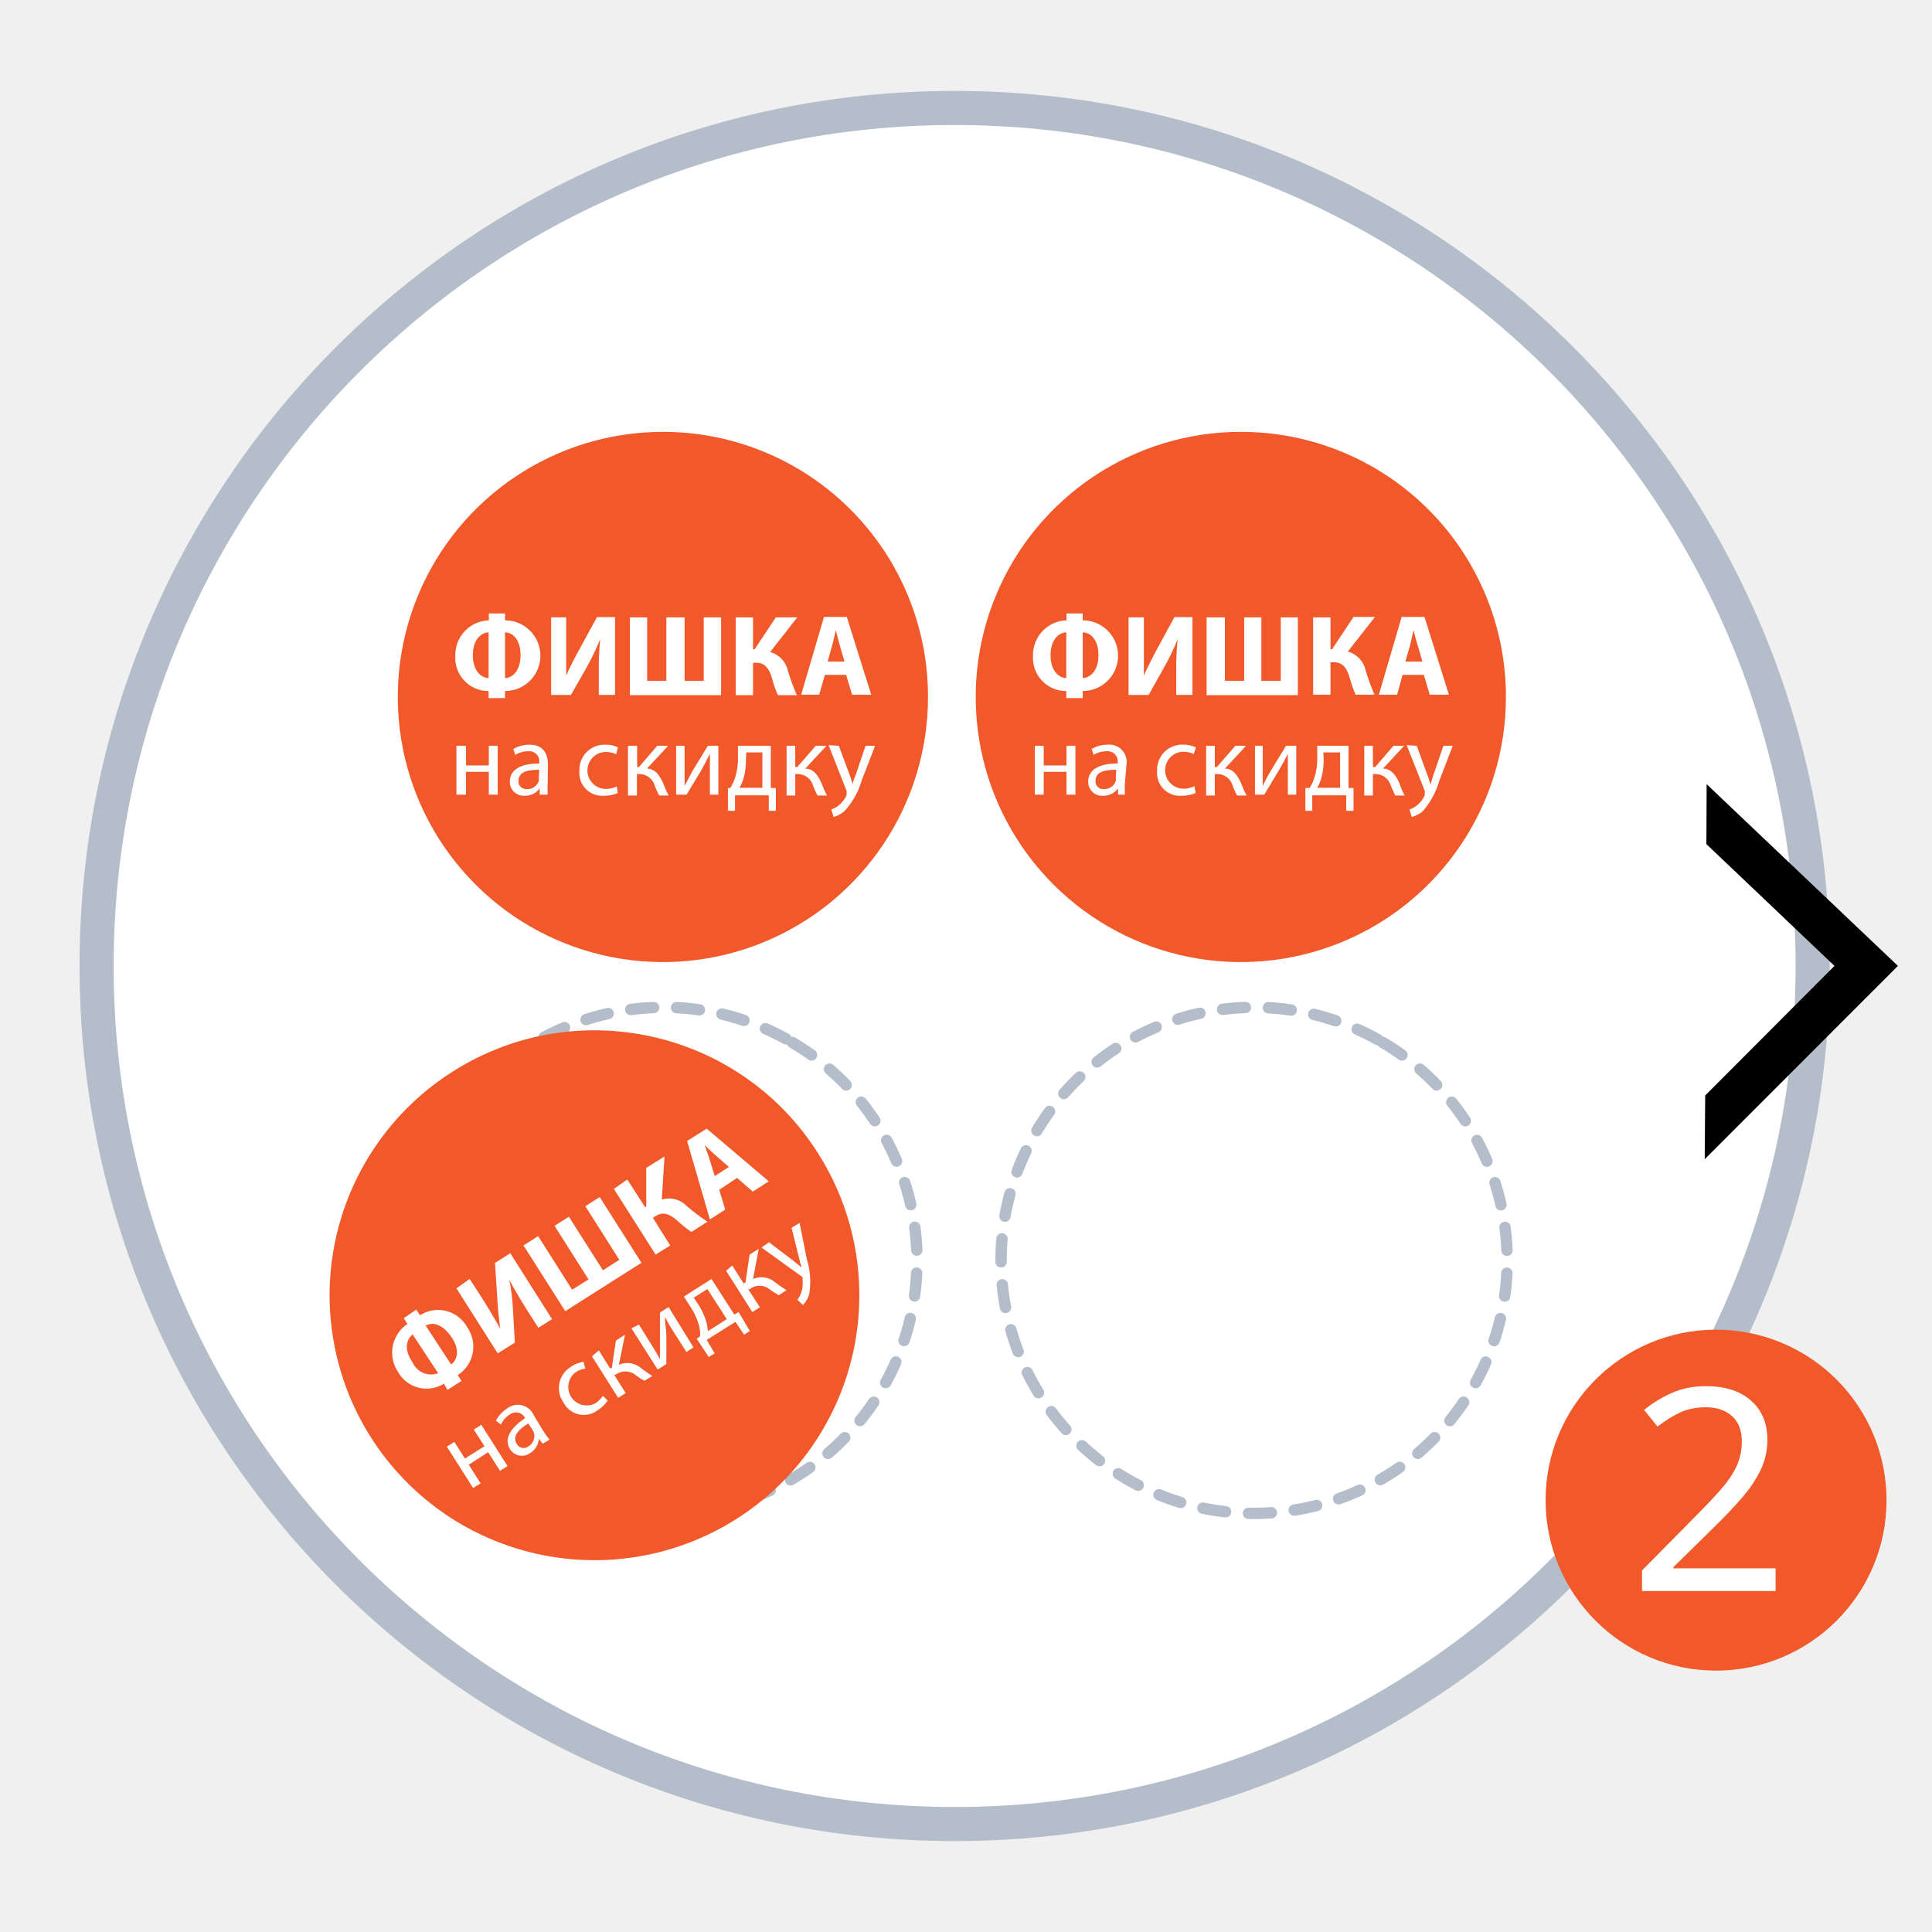
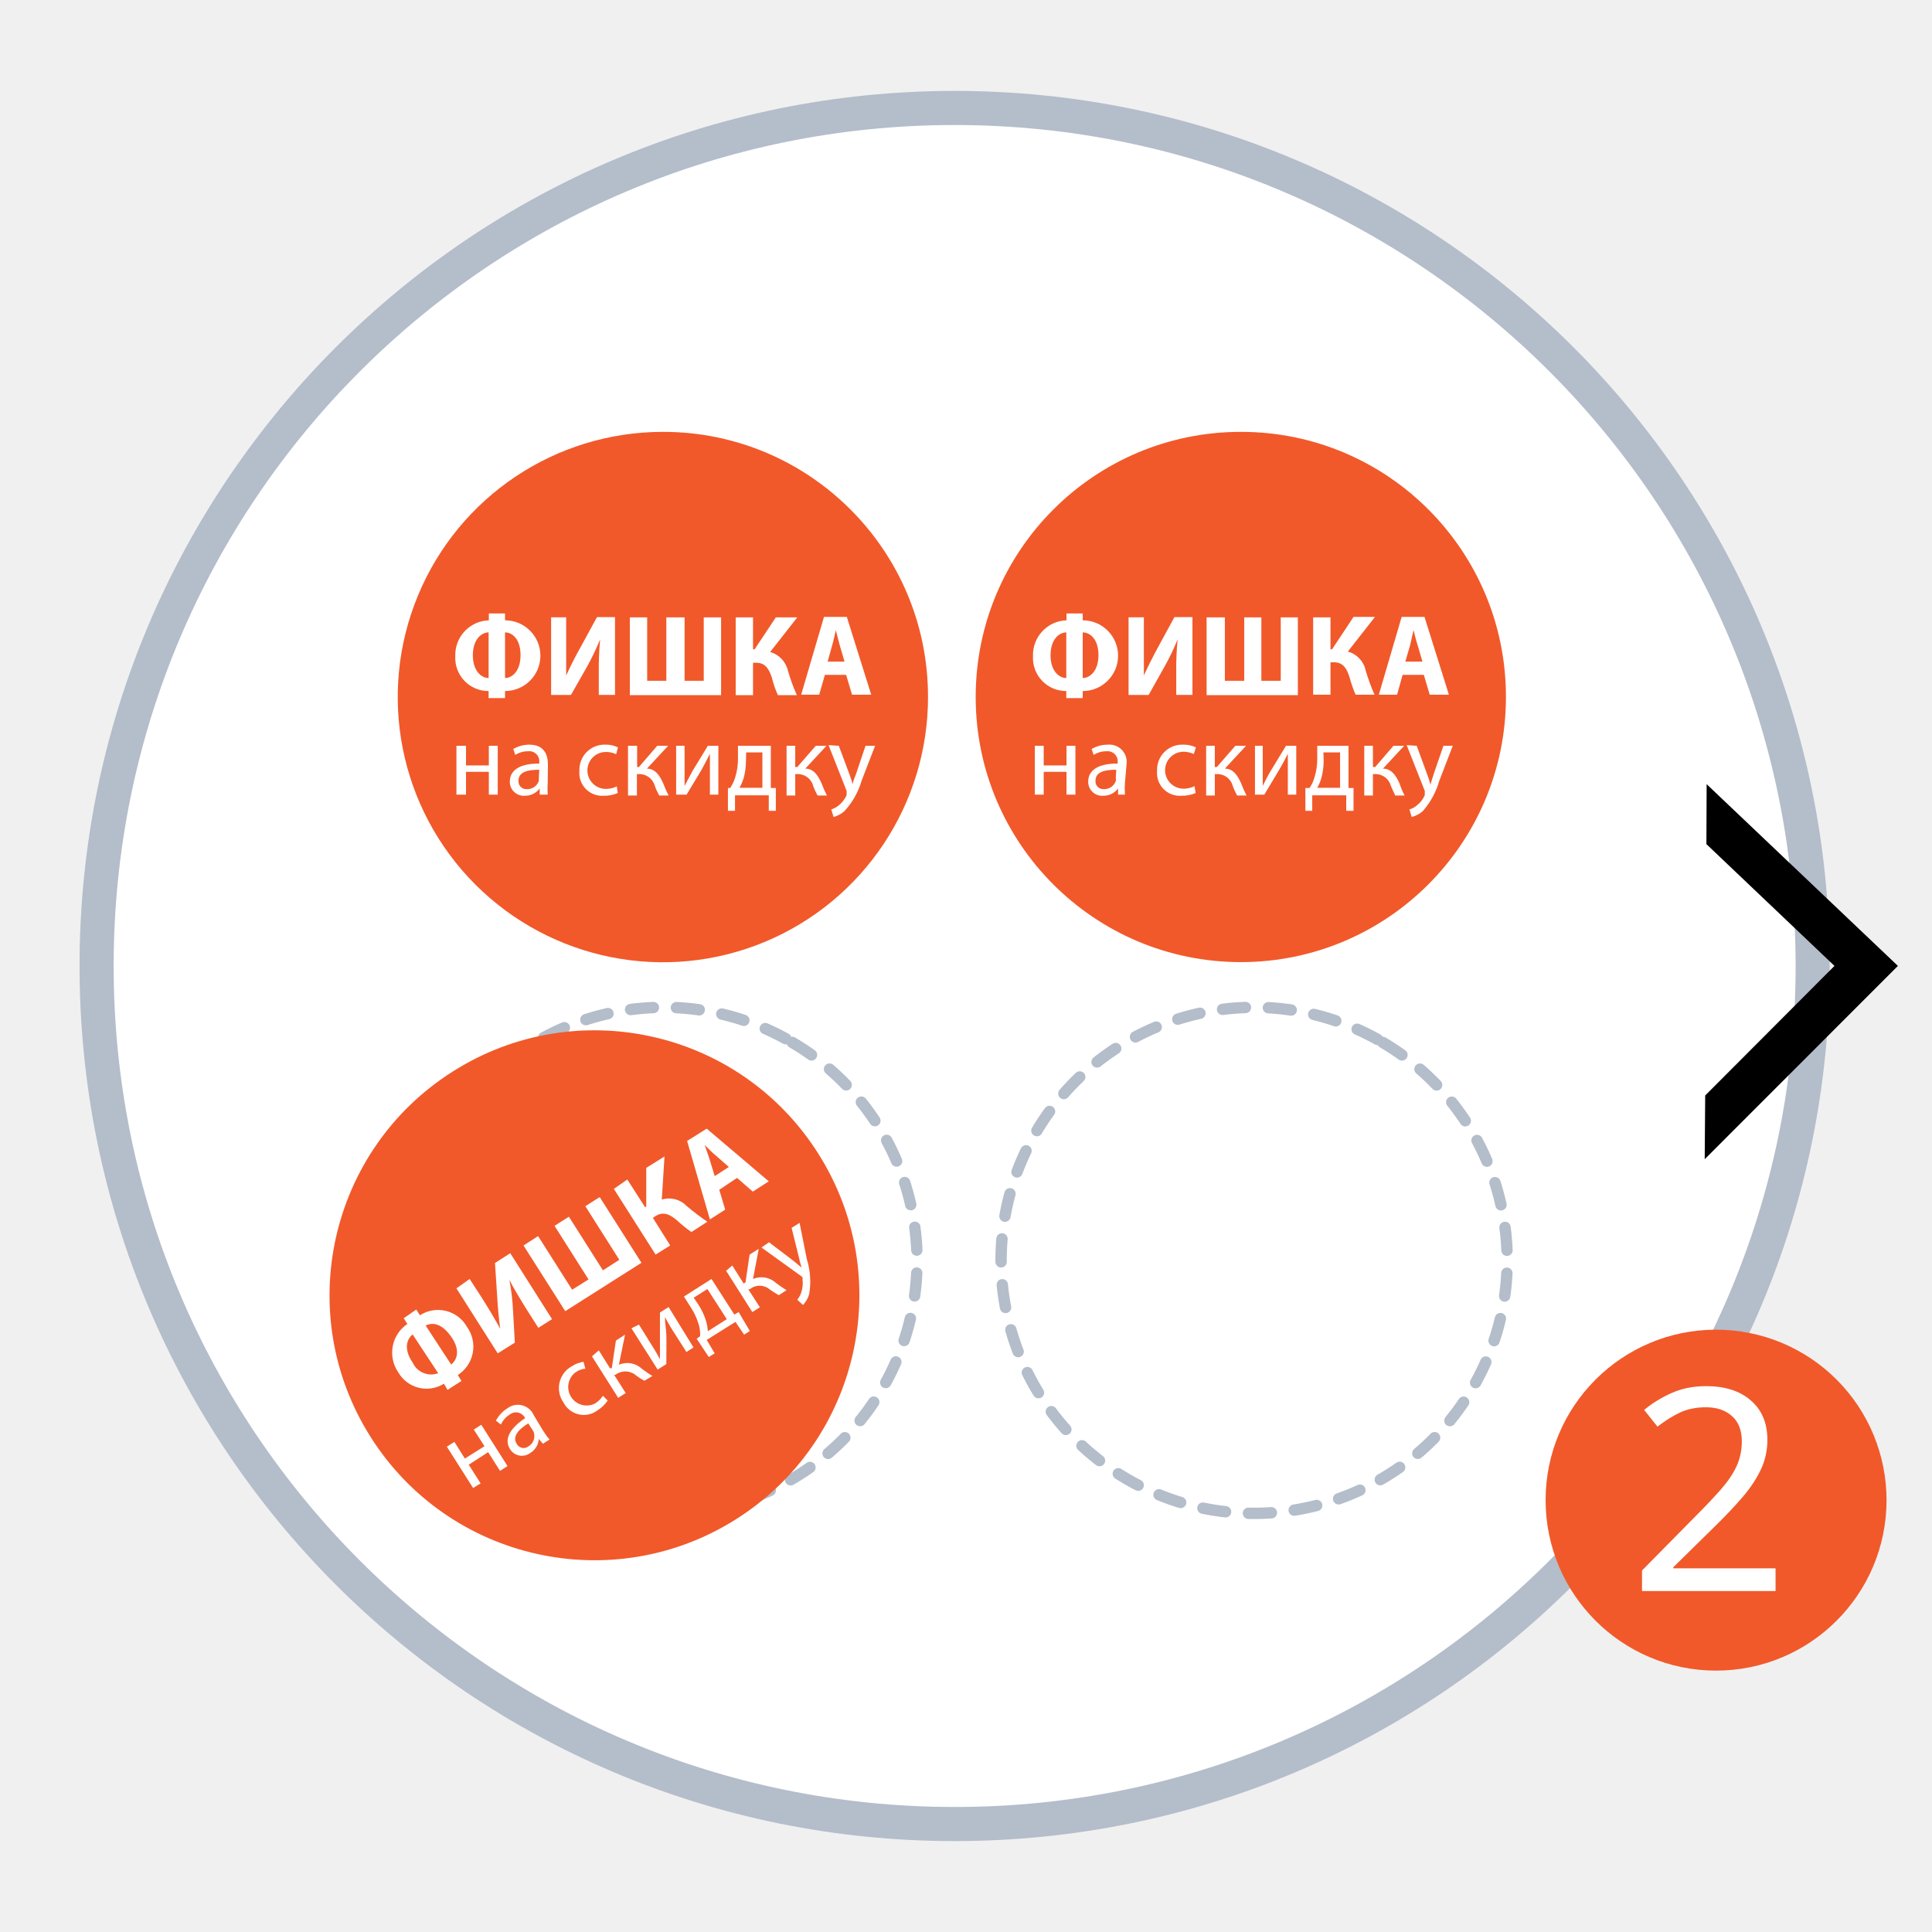
<svg xmlns="http://www.w3.org/2000/svg" width="170" height="170" viewBox="0 0 170 170">
  <defs>
-     <linearGradient id="6edwdhp7ra" x1="3051.308%" x2="3151.262%" y1="-5837.655%" y2="-5837.655%">
+     <linearGradient id="a" x1="3051.308%" x2="3151.262%" y1="-5837.655%" y2="-5837.655%">
      <stop offset="62%" stop-color="#FFF" />
      <stop offset="83%" stop-color="#D0D0D0" />
    </linearGradient>
  </defs>
  <g fill="none" fill-rule="evenodd">
-     <g>
-       <g>
-         <g>
-           <g transform="translate(-875 -1250) translate(370 980) translate(400 270) translate(105)">
-             <circle cx="84" cy="85" r="75.5" fill="#FFF" fill-rule="nonzero" stroke="#B4BDCA" stroke-width="3" />
-             <path fill="#F1592A" d="M166 132.028c-.015 8.28-6.738 14.982-15.018 14.972-8.281-.01-14.987-6.728-14.982-15.01.005-8.28 6.72-14.99 15-14.99 3.983 0 7.802 1.584 10.616 4.403 2.814 2.82 4.391 6.642 4.384 10.625z" />
-             <text fill="#FFF" fill-rule="nonzero" font-family="Rubik-Medium, Rubik" font-size="24.903" font-weight="400">
-               <tspan x="143.28" y="140">2</tspan>
-             </text>
-             <path fill="#000" d="M150.17 69L150.149 74.275 161.419 84.991 150.043 96.393 150 102 167 84.991z" />
-             <g>
-               <path fill-rule="nonzero" d="M92.589 53.722c7.768 4.575 12.015 13.38 10.759 22.308-1.257 8.927-7.769 16.218-16.498 18.471-8.73 2.253-17.957-.976-23.377-8.181-5.42-7.205-5.964-16.965-1.379-24.728 6.253-10.587 19.9-14.109 30.495-7.87z" transform="translate(29 38)" />
-               <path fill="url(#6edwdhp7ra)" fill-rule="nonzero" d="M40.713 53.722c7.77 4.575 12.016 13.38 10.76 22.308-1.257 8.927-7.77 16.218-16.499 18.471-8.73 2.253-17.956-.976-23.376-8.181-5.42-7.205-5.964-16.965-1.38-24.728 6.254-10.587 19.9-14.109 30.495-7.87z" transform="translate(29 38)" />
-               <path stroke="#B4BDCA" stroke-dasharray="2.02" stroke-linecap="round" d="M92.67 53.722c10.588 6.248 14.107 19.896 7.86 30.486-6.246 10.59-19.893 14.111-30.484 7.867-10.59-6.245-14.114-19.891-7.872-30.483 6.253-10.587 19.9-14.109 30.495-7.87zM40.713 53.722c7.77 4.575 12.016 13.38 10.76 22.308-1.257 8.927-7.77 16.218-16.499 18.471-8.73 2.253-17.956-.976-23.376-8.181-5.42-7.205-5.964-16.965-1.38-24.728 6.254-10.587 19.9-14.109 30.495-7.87z" transform="translate(29 38)" />
-               <path fill="#F1592A" d="M52.658 23.308c.009 9.437-5.67 17.95-14.386 21.566-8.717 3.617-18.754 1.626-25.43-5.044-6.675-6.67-8.675-16.705-5.065-25.425C11.387 5.685 19.894 0 29.33 0c6.185-.005 12.118 2.448 16.494 6.82 4.375 4.371 6.833 10.303 6.833 16.488z" transform="translate(29 38)" />
-               <path fill="#FFF" fill-rule="nonzero" d="M12.005 27.624L12.005 29.351 14.013 29.351 14.013 27.624 14.796 27.624 14.796 31.92 14.013 31.92 14.013 29.913 12.005 29.913 12.005 31.92 11.162 31.92 11.162 27.624zM19.192 30.896c-.022.341-.022.683 0 1.024h-.702v-.542c-.312.416-.806.655-1.325.643-.342.022-.678-.1-.926-.336-.248-.237-.385-.566-.38-.91 0-1.023.924-1.605 2.59-1.585v-.1c.034-.27-.06-.54-.252-.732-.192-.192-.461-.285-.731-.252-.398-.007-.79.105-1.124.321l-.18-.522c.432-.25.924-.382 1.424-.381 1.305 0 1.627.903 1.627 1.746l-.02 1.626zm-.742-1.164c-.864 0-1.827.12-1.827.964-.018.198.051.394.19.537.14.143.334.218.533.205.476.025.911-.27 1.064-.722.008-.08.008-.161 0-.241l.04-.743zM25.356 31.78c-.386.168-.804.25-1.225.24-.59.044-1.168-.173-1.582-.595-.414-.422-.62-1.004-.566-1.593-.029-.62.205-1.225.644-1.664.44-.44 1.044-.673 1.665-.644.375-.009.747.074 1.084.24l-.16.603c-.282-.137-.592-.205-.904-.201-.898 0-1.626.728-1.626 1.626 0 .898.728 1.626 1.626 1.626.334.001.663-.074.963-.22l.08.582zM27.062 27.624v1.867h.16l1.607-1.867h.963l-1.867 2.008c.683 0 1.105.542 1.446 1.325.131.357.285.706.462 1.043h-.824c-.16-.281-.294-.577-.401-.883-.185-.624-.775-1.04-1.425-1.004h-.141V32h-.783v-4.376h.803zM31.238 27.624v3.533c.28-.522.421-.823.702-1.325l1.346-2.208h.923v4.296h-.743v-1.827-1.766c-.28.562-.462.903-.702 1.345-.241.441-.904 1.485-1.346 2.248h-.923v-4.296h.743zM38.826 27.624v3.714h.442v2.008h-.622V31.98h-2.971v1.366h-.623v-2.008h.2c.181-.274.323-.571.423-.883.18-.558.268-1.14.26-1.727v-1.104h2.891zm-2.188 1.285c.003.55-.072 1.097-.22 1.626-.095.27-.209.53-.342.783h2.008v-3.112h-1.426l-.02.703zM40.974 27.624v1.867h.181l1.626-1.867h.944l-1.867 2.008c.702 0 1.104.542 1.445 1.325.131.357.286.706.462 1.043h-.823c-.16-.281-.294-.577-.402-.883-.177-.621-.76-1.038-1.405-1.004h-.16V32h-.763v-4.376h.762zM44.809 27.624l.943 2.53c.1.3.221.622.282.883 0-.261.16-.582.28-.904l.844-2.509H48l-1.185 3.072c-.29 1.004-.813 1.925-1.525 2.69-.273.236-.595.408-.944.502l-.2-.663c.25-.081.482-.21.682-.381.283-.234.51-.53.662-.864.012-.06.012-.12 0-.18.014-.073.014-.148 0-.221l-1.585-4.015.903.06zM15.438 15.98v.602c1.719 0 3.112 1.394 3.112 3.112 0 1.719-1.393 3.112-3.112 3.112v.622h-1.445v-.622c-.804.007-1.575-.32-2.13-.901-.556-.582-.846-1.368-.801-2.17-.027-.81.269-1.597.822-2.188.554-.591 1.32-.938 2.129-.965v-.602h1.425zm-1.445 1.666c-.622 0-1.385.603-1.385 2.008s.763 2.008 1.385 2.008v-4.016zm1.445 4.016c.603 0 1.365-.583 1.365-2.008s-.722-2.008-1.365-2.008v4.016zM20.819 16.321v5.12c.361-.803.823-1.707 1.244-2.45l1.466-2.69h1.586v6.846h-1.426V21.14c-.013-.966.027-1.93.12-2.891-.339.832-.727 1.643-1.164 2.429l-1.405 2.47h-1.746V16.32h1.325zM27.945 16.321L27.945 21.902 29.632 21.902 29.632 16.321 31.238 16.321 31.238 21.902 32.924 21.902 32.924 16.321 34.45 16.321 34.45 23.167 26.42 23.167 26.42 16.321zM37.26 16.321v2.811h.141l1.867-2.81h1.887l-2.389 3.05c.786.218 1.388.851 1.566 1.647.212.733.474 1.45.783 2.148h-1.666c-.22-.485-.394-.989-.522-1.505-.241-.763-.562-1.346-1.385-1.346h-.282v2.851h-1.525v-6.846h1.525zM43.584 21.38l-.502 1.747h-1.586l2.008-6.846h2.008l2.148 6.846h-1.687l-.522-1.746h-1.867zm1.727-1.164l-.422-1.445c-.12-.422-.24-.924-.341-1.325-.1.401-.2.923-.321 1.325l-.402 1.445h1.486z" transform="translate(29 38)" />
-               <path fill="#F1592A" d="M103.51 23.308c.008 9.439-5.673 17.952-14.391 21.568-8.72 3.616-18.758 1.621-25.432-5.053-6.674-6.674-8.669-16.713-5.053-25.432C62.25 5.673 70.764-.009 80.202 0c6.182 0 12.11 2.456 16.481 6.827 4.371 4.37 6.827 10.3 6.827 16.48z" transform="translate(29 38)" />
-               <path fill="#FFF" fill-rule="nonzero" d="M62.837 27.624L62.837 29.351 64.844 29.351 64.844 27.624 65.627 27.624 65.627 31.92 64.844 31.92 64.844 29.913 62.837 29.913 62.837 31.92 62.054 31.92 62.054 27.624zM69.984 30.896c-.023.341-.023.683 0 1.024h-.603v-.542c-.305.413-.791.652-1.304.643-.346.028-.687-.091-.94-.328-.252-.238-.392-.57-.385-.917 0-1.024.923-1.606 2.59-1.586v-.1c.032-.27-.06-.54-.253-.732-.192-.192-.462-.285-.731-.252-.399-.007-.79.105-1.125.321l-.18-.522c.433-.25.925-.382 1.425-.381.466-.043.926.132 1.248.473.321.34.468.81.398 1.273l-.14 1.626zm-.763-1.164c-.863 0-1.827.12-1.827.964-.018.198.052.394.19.537.14.143.334.218.533.205.476.025.911-.27 1.064-.722.018-.08.018-.162 0-.241l.04-.743zM76.207 31.78c-.393.167-.817.249-1.245.24-.589.044-1.167-.173-1.581-.595-.414-.422-.621-1.004-.567-1.593-.029-.624.208-1.232.651-1.672.444-.44 1.054-.671 1.678-.636.375-.006.747.077 1.084.24l-.18.583c-.284-.13-.592-.198-.904-.201-.898 0-1.626.728-1.626 1.626 0 .898.728 1.626 1.626 1.626.334.001.664-.074.964-.22l.1.602zM77.893 27.624v1.867h.181l1.626-1.867h.944l-1.867 2.008c.702 0 1.104.542 1.445 1.325.131.357.286.706.462 1.043h-.823c-.16-.281-.294-.577-.402-.883-.177-.621-.76-1.038-1.405-1.004h-.16V32h-.763v-4.376h.762zM82.11 27.624v3.533c.26-.522.4-.823.702-1.325l1.345-2.208h.903v4.296h-.742v-1.827-1.766c-.281.562-.462.903-.723 1.345L82.25 31.92h-.823v-4.296h.682zM89.658 27.624v3.714h.441v2.008h-.642V31.98h-2.991v1.366h-.603v-2.008h.362c.188-.27.33-.568.421-.883.181-.558.27-1.14.261-1.727v-1.104h2.75zm-2.188 1.285c.002.55-.072 1.097-.221 1.626-.086.272-.2.535-.342.783h2.008v-3.112h-1.466l.02.703zM91.806 27.624v1.867h.2l1.607-1.867h.943l-1.867 2.008c.703 0 1.124.542 1.466 1.325.115.36.263.71.441 1.043h-.823c-.1-.18-.24-.521-.401-.883-.177-.621-.76-1.038-1.406-1.004h-.16V32h-.763v-4.376h.763zM95.66 27.624l.924 2.53c.115.287.209.582.28.883l.282-.904.863-2.509h.823l-1.184 3.072c-.282.994-.783 1.913-1.466 2.69-.279.238-.608.41-.963.502l-.201-.663c.253-.076.486-.206.682-.381.29-.228.518-.525.663-.864.012-.06.012-.12 0-.18.014-.073.014-.148 0-.221l-1.586-4.015.883.06zM66.27 15.98v.602c1.718 0 3.111 1.394 3.111 3.112 0 1.719-1.393 3.112-3.111 3.112v.622h-1.446v-.622c-.804.007-1.575-.32-2.13-.901-.555-.582-.845-1.368-.8-2.17-.028-.81.268-1.597.822-2.188.553-.591 1.319-.938 2.128-.965v-.602h1.426zm-1.446 1.666c-.622 0-1.385.603-1.385 2.008s.763 2.008 1.385 2.008v-4.016zm1.446 4.016c.602 0 1.385-.583 1.385-2.008s-.743-2.008-1.385-2.008v4.016zM71.65 16.321v5.12c.361-.803.823-1.707 1.225-2.45l1.465-2.69h1.586v6.846h-1.425V21.14c-.014-.966.026-1.93.12-2.891-.331.836-.72 1.647-1.164 2.429l-1.385 2.47h-1.767V16.32h1.345zM78.777 16.321L78.777 21.902 80.483 21.902 80.483 16.321 81.989 16.321 81.989 21.902 83.695 21.902 83.695 16.321 85.201 16.321 85.201 23.167 77.171 23.167 77.171 16.321zM88.072 16.321v2.811h.14l1.887-2.85h1.888l-2.39 3.05c.789.214 1.393.849 1.566 1.647.213.733.474 1.45.783 2.148H90.28c-.21-.489-.384-.992-.522-1.506-.24-.762-.542-1.345-1.385-1.345h-.301v2.851h-1.526v-6.806h1.526zM94.416 21.38l-.482 1.747h-1.606l2.007-6.846h2.008l2.148 6.846h-1.686l-.522-1.746h-1.867zm1.746-1.164l-.421-1.445c-.14-.422-.261-.924-.362-1.325-.1.401-.2.923-.3 1.325l-.422 1.445h1.505z" transform="translate(29 38)" />
-               <path fill="#F1592A" d="M42.982 63.479c5.058 7.962 4.819 18.187-.606 25.904-5.425 7.716-14.966 11.402-24.17 9.337C9.002 96.655 1.95 89.246.342 79.95c-1.608-9.294 2.544-18.642 10.52-23.68 10.86-6.873 25.237-3.647 32.12 7.208z" transform="translate(29 38)" />
-               <path fill="#FFF" fill-rule="nonzero" d="M10.982 88.875L11.905 90.34 13.632 89.256 12.688 87.791 13.35 87.369 15.659 91.003 14.997 91.424 13.953 89.778 12.246 90.882 13.29 92.528 12.628 92.93 10.319 89.296zM18.75 87.83c.182.295.384.577.603.844l-.582.361-.361-.421c-.034.515-.32.98-.763 1.244-.276.203-.623.281-.958.216-.336-.065-.629-.267-.809-.557-.562-.883 0-1.847 1.325-2.73-.114-.244-.333-.423-.595-.485-.262-.063-.538-.003-.75.164-.344.209-.616.517-.783.883l-.442-.341c.233-.444.58-.818 1.004-1.085.373-.286.857-.384 1.311-.267.455.118.83.439 1.018.87l.783 1.305zm-1.264-.582c-.723.442-1.465 1.085-1.024 1.787.09.182.257.315.455.362.198.046.407.002.569-.12.41-.231.617-.708.502-1.165-.017-.086-.051-.168-.1-.241l-.402-.623zM24.472 85.24c-.239.347-.546.64-.903.864-.475.354-1.082.48-1.66.345-.576-.135-1.064-.519-1.331-1.047-.358-.508-.483-1.143-.345-1.747.137-.605.526-1.123 1.067-1.425.313-.212.67-.35 1.044-.402l.16.602c-.31.033-.606.143-.862.322-.665.508-.835 1.437-.394 2.148.441.711 1.35.971 2.1.602.281-.174.521-.407.703-.683l.421.422zM23.69 80.824l.983 1.566h.16l.362-2.429.803-.522-.542 2.65c.677-.299 1.467-.164 2.008.341.24.16.582.442.943.643l-.702.421c-.285-.146-.554-.321-.804-.522-.514-.398-1.232-.398-1.746 0h-.12l1.023 1.606-.662.422-2.309-3.654.602-.522zM27.223 78.556l.963 1.546c.362.562.583.943.884 1.485v-4.095l.763-.482 2.188 3.553-.623.402-.983-1.546c-.382-.582-.562-.903-.904-1.526 0 .623.1 1.004.12 1.526.02.522 0 1.726 0 2.61l-.762.482-2.309-3.634.663-.321zM33.607 74.54l2.007 3.132.382-.22.983 1.666-.501.321-.763-1.124-2.53 1.586.703 1.184-.522.321-1.064-1.606.301-.22c.017-.325-.017-.65-.1-.964-.157-.563-.401-1.098-.723-1.586l-.602-.944 2.429-1.545zm-1.145 2.27c.297.46.527.96.683 1.485.074.276.121.558.14.843l1.667-1.064-1.707-2.65-1.204.763.421.622zM35.434 73.356l1.003 1.586.161-.1.361-2.45.803-.501-.502 2.65c.678-.294 1.465-.16 2.008.34.302.234.617.448.944.643l-.683.442c-.284-.158-.56-.332-.823-.522-.5-.418-1.227-.418-1.727 0h-.14l1.024 1.586-.663.422-2.308-3.634.542-.462zM38.666 71.308l2.168 1.647.703.582c-.098-.297-.178-.598-.241-.904l-.643-2.59.703-.441.642 3.212c.31.994.379 2.046.201 3.072-.101.354-.287.677-.542.943l-.502-.461c.164-.202.286-.434.362-.683.111-.35.146-.72.1-1.084.008-.067.008-.134 0-.2-.04-.062-.095-.11-.16-.141l-3.454-2.49.663-.462zM7.629 77.23l.321.503c.682-.441 1.517-.579 2.305-.381.787.198 1.458.714 1.85 1.425.469.662.646 1.487.49 2.283-.155.797-.63 1.495-1.312 1.932l.32.522-1.224.783-.32-.542c-.663.415-1.465.543-2.222.353-.758-.19-1.405-.68-1.794-1.356-.46-.67-.635-1.497-.485-2.296.151-.799.615-1.505 1.288-1.96l-.321-.502 1.104-.763zm-.321 2.189c-.482.381-.843 1.245 0 2.47.385.856 1.367 1.268 2.248.943l-2.248-3.413zm3.392 2.65c.482-.381.864-1.225 0-2.45-.863-1.224-1.666-1.264-2.248-.983L10.7 82.07zM12.327 74.54l1.104 1.707c.582.924 1.144 1.867 1.586 2.67-.12-.883-.221-1.887-.261-2.71l-.201-3.072 1.345-.863 3.674 5.802-1.205.763-1.084-1.707c-.562-.903-1.044-1.706-1.465-2.51.174.888.281 1.788.321 2.691l.16 2.83-1.505.944-3.634-5.721 1.165-.823zM18.349 70.766L21.341 75.484 22.786 74.581 19.795 69.863 21.059 69.06 24.051 73.778 25.496 72.854 22.505 68.137 23.77 67.333 27.444 73.115 20.738 77.371 17.064 71.59zM26.199 65.788l1.546 2.409h.12v-3.433l1.606-1.004-.24 3.794c.776-.242 1.623-.024 2.187.562.582.497 1.192.96 1.827 1.386l-1.405.903c-.442-.3-.858-.636-1.245-1.004-.622-.522-1.204-.843-1.907-.401l-.24.16 1.525 2.43-1.285.803-3.674-5.782 1.185-.823zM34.29 66.691l.521 1.747-1.345.863-2.007-6.906 1.726-1.084 5.46 4.637-1.405.904-1.385-1.205-1.566 1.044zm.842-2.007l-1.144-1.004c-.321-.261-.682-.643-.984-.924.12.382.322.884.442 1.285l.442 1.446 1.244-.803z" transform="translate(29 38)" />
-             </g>
-           </g>
-         </g>
-       </g>
-     </g>
+     <circle cx="84" cy="85" r="75.5" fill="#FFF" fill-rule="nonzero" stroke="#B4BDCA" stroke-width="3" />
+     <path fill="#F1592A" d="M166 132.028c-.015 8.28-6.738 14.982-15.018 14.972-8.281-.01-14.987-6.728-14.982-15.01.005-8.28 6.72-14.99 15-14.99a15 15 0 0 1 15 15.028z" />
+     <text fill="#FFF" fill-rule="nonzero" font-family="Rubik-Medium, Rubik" font-size="24.903" font-weight="400">
+       <tspan x="143.28" y="140">2</tspan>
+     </text>
+     <path fill="#000" d="m150.17 69-.021 5.275 11.27 10.716-11.376 11.402L150 102l17-17.009z" />
+     <path d="M121.589 91.722a22.286 22.286 0 1 1-29.116 32.598 22.283 22.283 0 0 1-1.379-24.728c6.253-10.587 19.9-14.109 30.495-7.87z" />
+     <path fill="url(#a)" fill-rule="nonzero" d="M40.713 53.722a22.284 22.284 0 1 1-30.495 7.87c6.254-10.587 19.9-14.109 30.495-7.87z" transform="translate(29 38)" />
+     <path stroke="#B4BDCA" stroke-dasharray="2.02" stroke-linecap="round" d="M121.67 91.722c10.588 6.248 14.107 19.896 7.86 30.486-6.246 10.59-19.893 14.111-30.484 7.867-10.59-6.245-14.114-19.891-7.872-30.483 6.253-10.587 19.9-14.109 30.495-7.87zm-51.957 0a22.284 22.284 0 1 1-30.495 7.87c6.254-10.587 19.9-14.109 30.495-7.87z" />
+     <path fill="#F1592A" d="M81.658 61.308a23.33 23.33 0 1 1-44.881-8.903A23.327 23.327 0 0 1 58.33 38a23.309 23.309 0 0 1 23.327 23.308z" />
+     <path fill="#FFF" fill-rule="nonzero" d="M41.005 65.624v1.727h2.008v-1.727h.783v4.296h-.783v-2.007h-2.008v2.007h-.843v-4.296zm7.187 3.272a7.952 7.952 0 0 0 0 1.024h-.702v-.542a1.61 1.61 0 0 1-1.325.643 1.23 1.23 0 0 1-1.306-1.246c0-1.023.924-1.605 2.59-1.585v-.1a.88.88 0 0 0-.983-.984 2.007 2.007 0 0 0-1.124.321l-.18-.522c.432-.25.924-.382 1.424-.381 1.305 0 1.627.903 1.627 1.746l-.02 1.626zm-.742-1.164c-.864 0-1.827.12-1.827.964a.681.681 0 0 0 .723.742c.476.025.911-.27 1.064-.722.008-.08.008-.161 0-.241l.04-.743zm6.906 2.048c-.386.168-.804.25-1.225.24a2.005 2.005 0 0 1-2.148-2.188 2.209 2.209 0 0 1 2.309-2.308c.375-.009.747.074 1.084.24l-.16.603a2.01 2.01 0 0 0-.904-.201 1.626 1.626 0 0 0 0 3.252c.334.001.663-.074.963-.22l.08.582zm1.706-4.156v1.867h.16l1.607-1.867h.963l-1.867 2.008c.683 0 1.105.542 1.446 1.325.131.357.285.706.462 1.043h-.824a5.361 5.361 0 0 1-.401-.883 1.406 1.406 0 0 0-1.425-1.004h-.141V70h-.783v-4.376h.803zm4.176 0v3.533c.28-.522.421-.823.702-1.325l1.346-2.208h.923v4.296h-.743v-3.593a38.1 38.1 0 0 1-.702 1.345c-.241.441-.904 1.485-1.346 2.248h-.923v-4.296h.743zm7.588 0v3.714h.442v2.008h-.622V69.98h-2.971v1.366h-.623v-2.008h.2c.181-.274.323-.571.423-.883a5.38 5.38 0 0 0 .26-1.727v-1.104h2.891zm-2.188 1.285a5.915 5.915 0 0 1-.22 1.626c-.095.27-.209.53-.342.783h2.008v-3.112h-1.426l-.02.703zm4.336-1.285v1.867h.181l1.626-1.867h.944l-1.867 2.008c.702 0 1.104.542 1.445 1.325.131.357.286.706.462 1.043h-.823a5.45 5.45 0 0 1-.402-.883 1.386 1.386 0 0 0-1.405-1.004h-.16V70h-.763v-4.376h.762zm3.835 0 .943 2.53c.1.3.221.622.282.883 0-.261.16-.582.28-.904l.844-2.509H77l-1.185 3.072a6.663 6.663 0 0 1-1.525 2.69 2.396 2.396 0 0 1-.944.502l-.2-.663c.25-.081.482-.21.682-.381.283-.234.51-.53.662-.864a.454.454 0 0 0 0-.18.587.587 0 0 0 0-.221l-1.585-4.015.903.06zM44.438 53.98v.602a3.112 3.112 0 0 1 0 6.224v.622h-1.445v-.622a2.912 2.912 0 0 1-2.931-3.071 3.054 3.054 0 0 1 2.951-3.153v-.602h1.425zm-1.445 1.666c-.622 0-1.385.603-1.385 2.008s.763 2.008 1.385 2.008v-4.016zm1.445 4.016c.603 0 1.365-.583 1.365-2.008s-.722-2.008-1.365-2.008v4.016zm5.381-5.341v5.12c.361-.803.823-1.707 1.244-2.45l1.466-2.69h1.586v6.846h-1.426V59.14c-.013-.966.027-1.93.12-2.891a22.36 22.36 0 0 1-1.164 2.429l-1.405 2.47h-1.746V54.32h1.325zm7.126 0v5.581h1.687v-5.581h1.606v5.581h1.686v-5.581h1.526v6.846h-8.03v-6.846zm9.315 0v2.811h.141l1.867-2.81h1.887l-2.389 3.05a2.21 2.21 0 0 1 1.566 1.647c.212.733.474 1.45.783 2.148h-1.666a8.731 8.731 0 0 1-.522-1.505c-.241-.763-.562-1.346-1.385-1.346h-.282v2.851h-1.525v-6.846h1.525zm6.324 5.059-.502 1.747h-1.586l2.008-6.846h2.008l2.148 6.846h-1.687l-.522-1.746h-1.867zm1.727-1.164-.422-1.445c-.12-.422-.24-.924-.341-1.325-.1.401-.2.923-.321 1.325l-.402 1.445h1.486z" />
+     <path fill="#F1592A" d="M132.51 61.308A23.329 23.329 0 1 1 109.202 38a23.307 23.307 0 0 1 23.308 23.307z" />
+     <path fill="#FFF" fill-rule="nonzero" d="M91.837 65.624v1.727h2.007v-1.727h.783v4.296h-.783v-2.007h-2.007v2.007h-.783v-4.296zm7.147 3.272a7.607 7.607 0 0 0 0 1.024h-.603v-.542a1.586 1.586 0 0 1-1.304.643 1.226 1.226 0 0 1-1.325-1.245c0-1.024.923-1.606 2.59-1.586v-.1a.884.884 0 0 0-.984-.984 2.01 2.01 0 0 0-1.125.321l-.18-.522a2.84 2.84 0 0 1 1.425-.381 1.525 1.525 0 0 1 1.646 1.746l-.14 1.626zm-.763-1.164c-.863 0-1.827.12-1.827.964a.685.685 0 0 0 .723.742c.476.025.911-.27 1.064-.722a.545.545 0 0 0 0-.241l.04-.743zm6.986 2.048a3.02 3.02 0 0 1-1.245.24 2.004 2.004 0 0 1-2.148-2.188 2.208 2.208 0 0 1 2.329-2.308c.375-.006.747.077 1.084.24l-.18.583a2.223 2.223 0 0 0-.904-.201 1.626 1.626 0 0 0 0 3.252c.334.001.664-.074.964-.22l.1.602zm1.686-4.156v1.867h.181l1.626-1.867h.944l-1.867 2.008c.702 0 1.104.542 1.445 1.325.131.357.286.706.462 1.043h-.823a5.45 5.45 0 0 1-.402-.883 1.386 1.386 0 0 0-1.405-1.004h-.16V70h-.763v-4.376h.762zm4.217 0v3.533c.26-.522.4-.823.702-1.325l1.345-2.208h.903v4.296h-.742v-3.593c-.281.562-.462.903-.723 1.345l-1.345 2.248h-.823v-4.296h.682zm7.548 0v3.714h.441v2.008h-.642V69.98h-2.991v1.366h-.603v-2.008h.362c.188-.27.33-.568.421-.883.181-.558.27-1.14.261-1.727v-1.104h2.75zm-2.188 1.285a5.916 5.916 0 0 1-.221 1.626c-.086.272-.2.535-.342.783h2.008v-3.112h-1.466l.02.703zm4.336-1.285v1.867h.2l1.607-1.867h.943l-1.867 2.008c.703 0 1.124.542 1.466 1.325.115.36.263.71.441 1.043h-.823c-.1-.18-.24-.521-.401-.883a1.386 1.386 0 0 0-1.406-1.004h-.16V70h-.763v-4.376h.763zm3.854 0 .924 2.53c.115.287.209.582.28.883l.282-.904.863-2.509h.823l-1.184 3.072a6.947 6.947 0 0 1-1.466 2.69 2.42 2.42 0 0 1-.963.502l-.201-.663c.253-.076.486-.206.682-.381a2.2 2.2 0 0 0 .663-.864.454.454 0 0 0 0-.18.587.587 0 0 0 0-.221l-1.586-4.015.883.06zM95.27 53.98v.602a3.112 3.112 0 0 1 0 6.224v.622h-1.446v-.622a2.912 2.912 0 0 1-2.93-3.071 3.054 3.054 0 0 1 2.95-3.153v-.602h1.426zm-1.446 1.666c-.622 0-1.385.603-1.385 2.008s.763 2.008 1.385 2.008v-4.016zm1.446 4.016c.602 0 1.385-.583 1.385-2.008s-.743-2.008-1.385-2.008v4.016zm5.38-5.341v5.12c.361-.803.823-1.707 1.225-2.45l1.465-2.69h1.586v6.846h-1.425V59.14c-.014-.966.026-1.93.12-2.891-.331.836-.72 1.647-1.164 2.429l-1.385 2.47h-1.767V54.32h1.345zm7.127 0v5.581h1.706v-5.581h1.506v5.581h1.706v-5.581h1.506v6.846h-8.03v-6.846zm9.295 0v2.811h.14l1.887-2.85h1.888l-2.39 3.05a2.187 2.187 0 0 1 1.566 1.647c.213.733.474 1.45.783 2.148h-1.666c-.21-.489-.384-.992-.522-1.506-.24-.762-.542-1.345-1.385-1.345h-.301v2.851h-1.526v-6.806h1.526zm6.344 5.059-.482 1.747h-1.606l2.007-6.846h2.008l2.148 6.846h-1.686l-.522-1.746h-1.867zm1.746-1.164-.421-1.445c-.14-.422-.261-.924-.362-1.325-.1.401-.2.923-.3 1.325l-.422 1.445h1.505z" />
+     <path fill="#F1592A" d="M71.982 101.479a23.309 23.309 0 1 1-32.12-7.209c10.86-6.873 25.237-3.647 32.12 7.208z" />
+     <path fill="#FFF" fill-rule="nonzero" d="m39.982 126.875.923 1.465 1.727-1.084-.944-1.465.662-.422 2.309 3.634-.662.421-1.044-1.646-1.707 1.104 1.044 1.646-.662.402-2.309-3.634zm7.768-1.045c.182.295.384.577.603.844l-.582.361-.361-.421a1.57 1.57 0 0 1-.763 1.244 1.223 1.223 0 0 1-1.767-.341c-.562-.883 0-1.847 1.325-2.73a.881.881 0 0 0-1.345-.321 2.007 2.007 0 0 0-.783.883l-.442-.341c.233-.444.58-.818 1.004-1.085a1.529 1.529 0 0 1 2.329.603l.783 1.305zm-1.264-.582c-.723.442-1.465 1.085-1.024 1.787a.684.684 0 0 0 1.024.242c.41-.231.617-.708.502-1.165a.664.664 0 0 0-.1-.241l-.402-.623zm6.986-2.008c-.239.347-.546.64-.903.864a2.006 2.006 0 0 1-2.991-.702 2.187 2.187 0 0 1 .722-3.172c.313-.212.67-.35 1.044-.402l.16.602c-.31.033-.606.143-.862.322a1.625 1.625 0 0 0 1.706 2.75 2.28 2.28 0 0 0 .703-.683l.421.422zm-.782-4.416.983 1.566h.16l.362-2.429.803-.522-.542 2.65a1.849 1.849 0 0 1 2.008.341c.24.16.582.442.943.643l-.702.421a4.71 4.71 0 0 1-.804-.522 1.426 1.426 0 0 0-1.746 0h-.12l1.023 1.606-.662.422-2.309-3.654.602-.522zm3.533-2.268.963 1.546c.362.562.583.943.884 1.485v-4.095l.763-.482 2.188 3.553-.623.402-.983-1.546a18.968 18.968 0 0 1-.904-1.526c0 .623.1 1.004.12 1.526.02.522 0 1.726 0 2.61l-.762.482-2.309-3.634.663-.321zm6.384-4.016 2.007 3.132.382-.22.983 1.666-.501.321-.763-1.124-2.53 1.586.703 1.184-.522.321-1.064-1.606.301-.22a3.131 3.131 0 0 0-.1-.964 5.621 5.621 0 0 0-.723-1.586l-.602-.944 2.429-1.545zm-1.145 2.27c.297.46.527.96.683 1.485.074.276.121.558.14.843l1.667-1.064-1.707-2.65-1.204.763.421.622zm2.972-3.454 1.003 1.586.161-.1.361-2.45.803-.501-.502 2.65a1.868 1.868 0 0 1 2.008.34 9.4 9.4 0 0 0 .944.643l-.683.442a8.28 8.28 0 0 1-.823-.522 1.346 1.346 0 0 0-1.727 0h-.14l1.024 1.586-.663.422-2.308-3.634.542-.462zm3.232-2.048 2.168 1.647.703.582a8.08 8.08 0 0 1-.241-.904l-.643-2.59.703-.441.642 3.212c.31.994.379 2.046.201 3.072a2.257 2.257 0 0 1-.542.943l-.502-.461c.164-.202.286-.434.362-.683.111-.35.146-.72.1-1.084a.836.836 0 0 0 0-.2.388.388 0 0 0-.16-.141l-3.454-2.49.663-.462zm-31.037 5.922.321.503a2.93 2.93 0 0 1 4.155 1.044 2.968 2.968 0 0 1-.822 4.215l.32.522-1.224.783-.32-.542a2.87 2.87 0 0 1-4.016-1.003 3.05 3.05 0 0 1 .803-4.256l-.321-.502 1.104-.763zm-.321 2.189c-.482.381-.843 1.245 0 2.47a1.787 1.787 0 0 0 2.248.943l-2.248-3.413zm3.392 2.65c.482-.381.864-1.225 0-2.45-.863-1.224-1.666-1.264-2.248-.983l2.248 3.434zm1.627-7.529 1.104 1.707a54.799 54.799 0 0 1 1.586 2.67 33.445 33.445 0 0 1-.261-2.71l-.201-3.072 1.345-.863 3.674 5.802-1.205.763-1.084-1.707c-.562-.903-1.044-1.706-1.465-2.51.174.888.281 1.788.321 2.691l.16 2.83-1.505.944-3.634-5.721 1.165-.823zm6.022-3.774 2.992 4.718 1.445-.903-2.991-4.718 1.264-.803 2.992 4.718 1.445-.924-2.991-4.717 1.265-.804 3.674 5.782-6.706 4.256-3.674-5.781zm7.85-4.978 1.546 2.409h.12v-3.433l1.606-1.004-.24 3.794a2.149 2.149 0 0 1 2.187.562c.582.497 1.192.96 1.827 1.386l-1.405.903a9.766 9.766 0 0 1-1.245-1.004c-.622-.522-1.204-.843-1.907-.401l-.24.16 1.525 2.43-1.285.803-3.674-5.782 1.185-.823zm8.091.903.521 1.747-1.345.863-2.007-6.906 1.726-1.084 5.46 4.637-1.405.904-1.385-1.205-1.566 1.044zm.842-2.007-1.144-1.004c-.321-.261-.682-.643-.984-.924.12.382.322.884.442 1.285l.442 1.446 1.244-.803z" />
  </g>
</svg>
